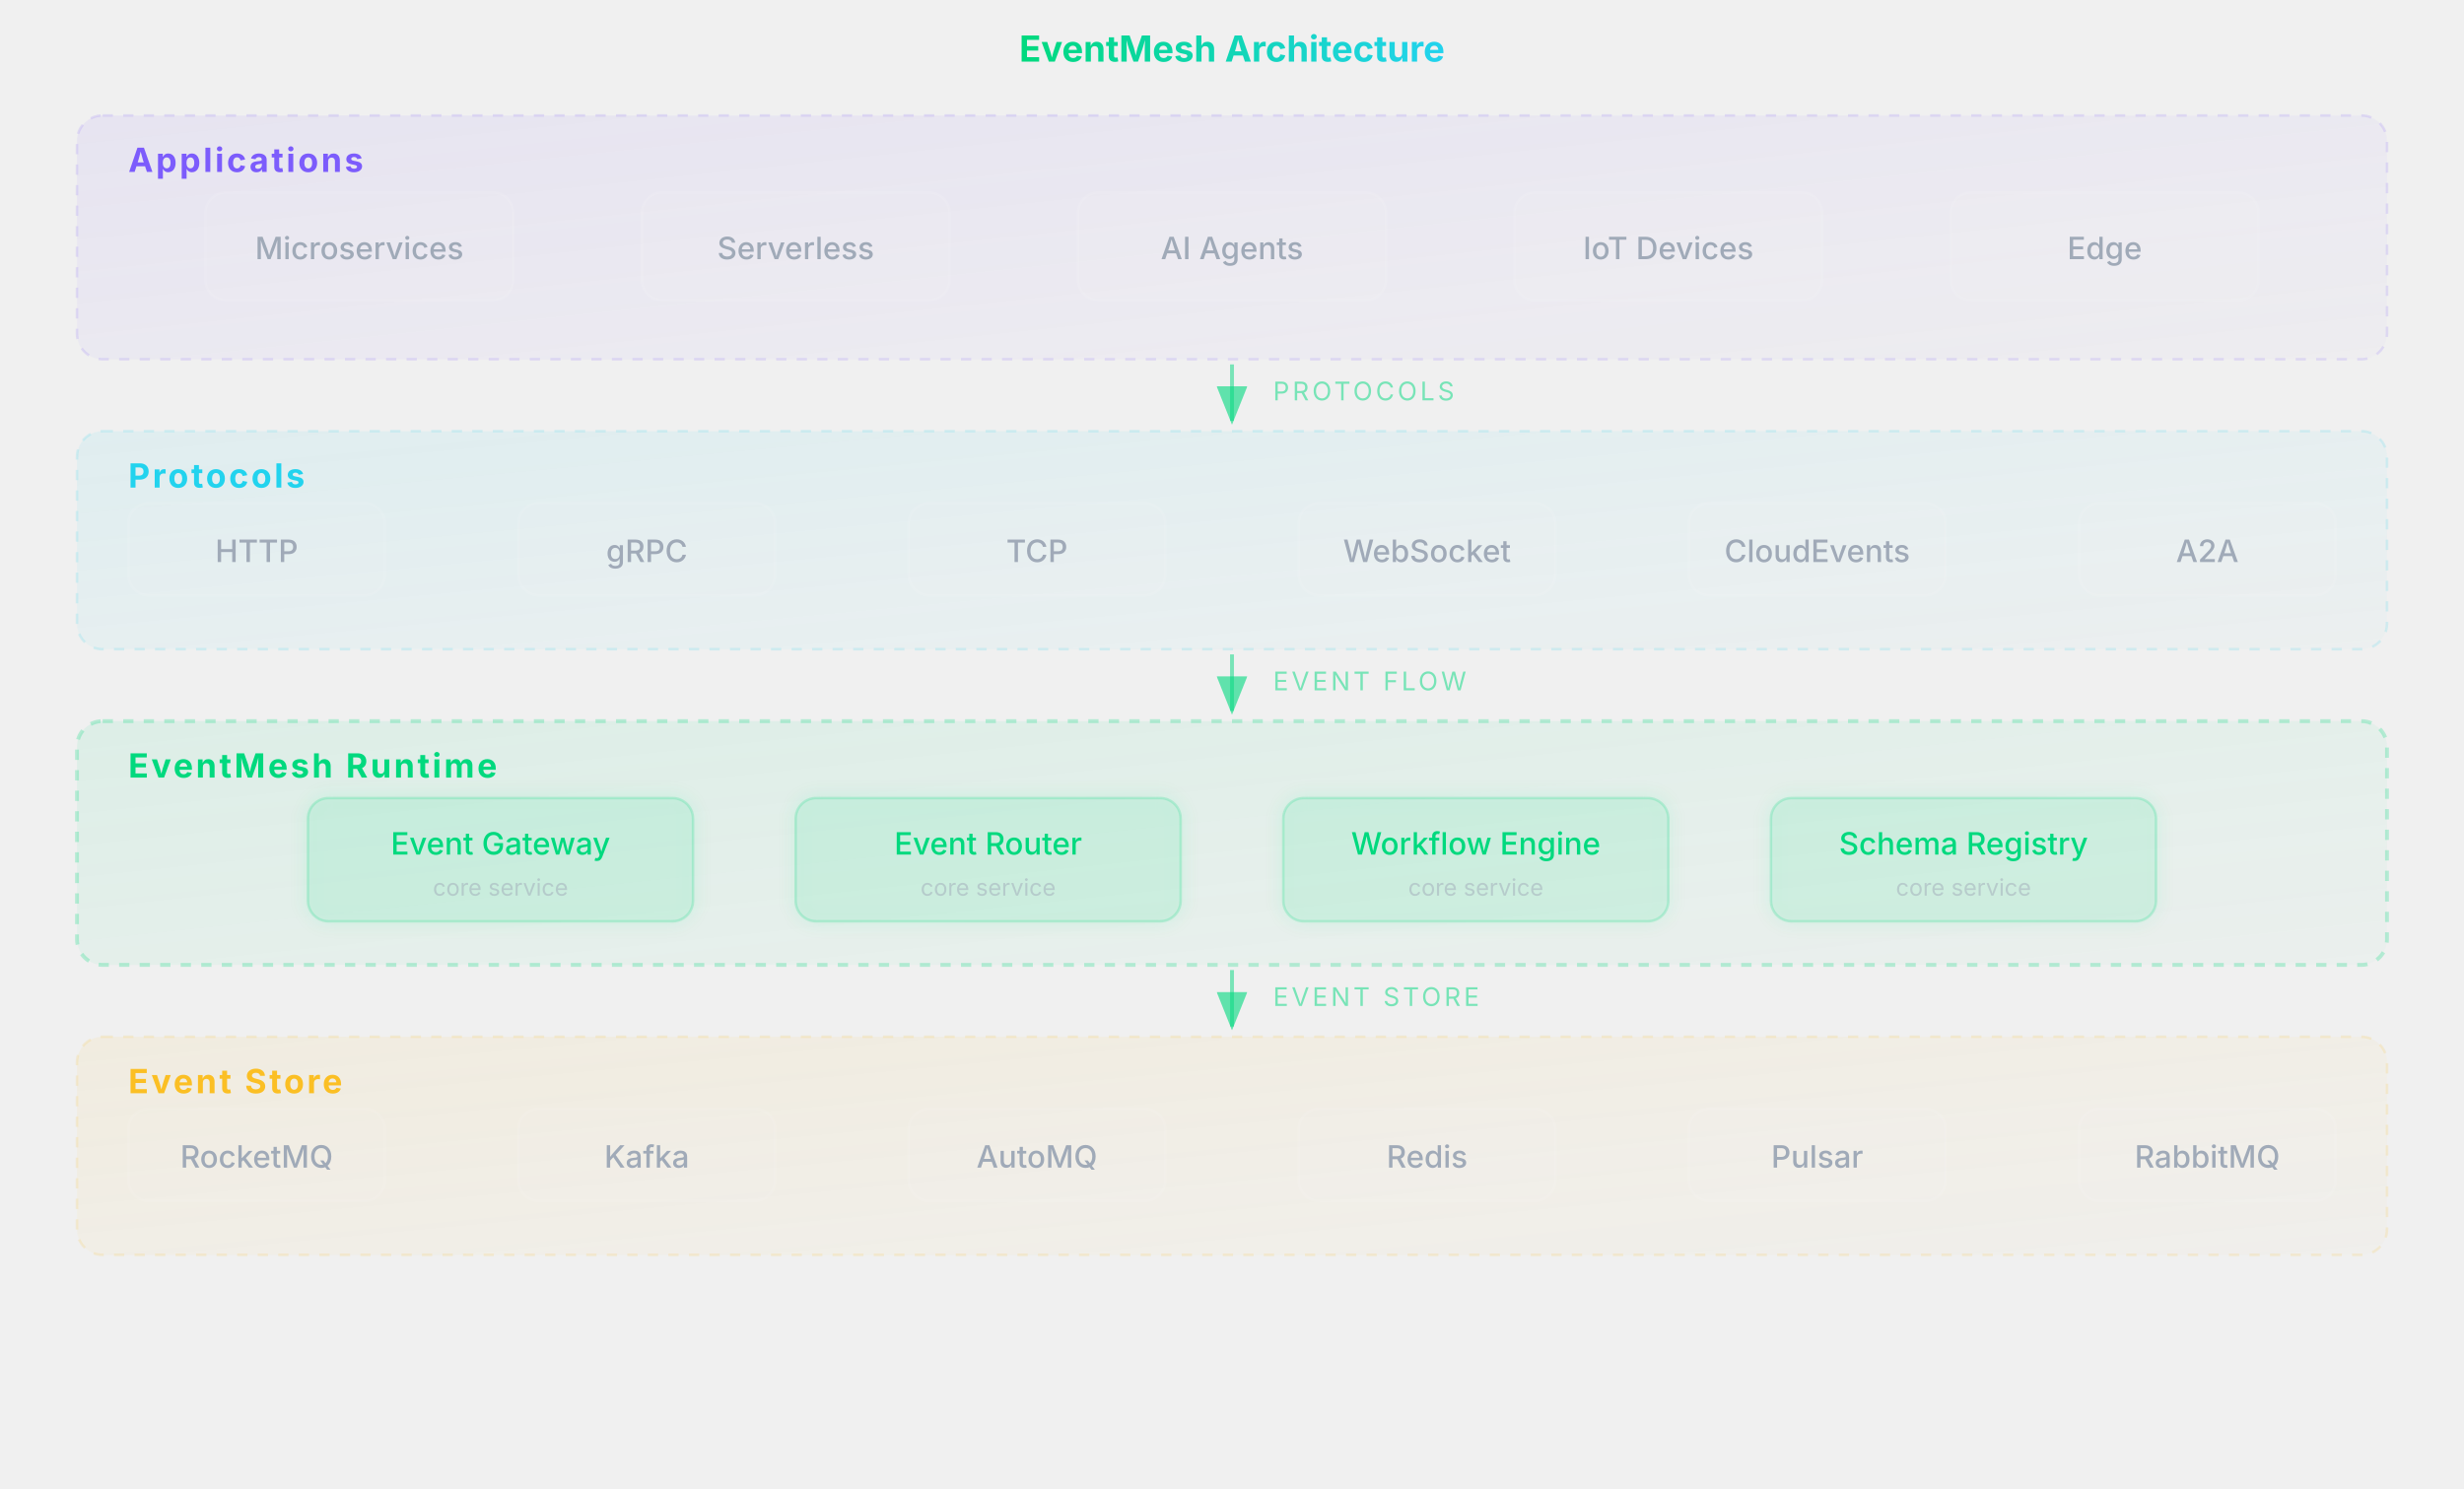
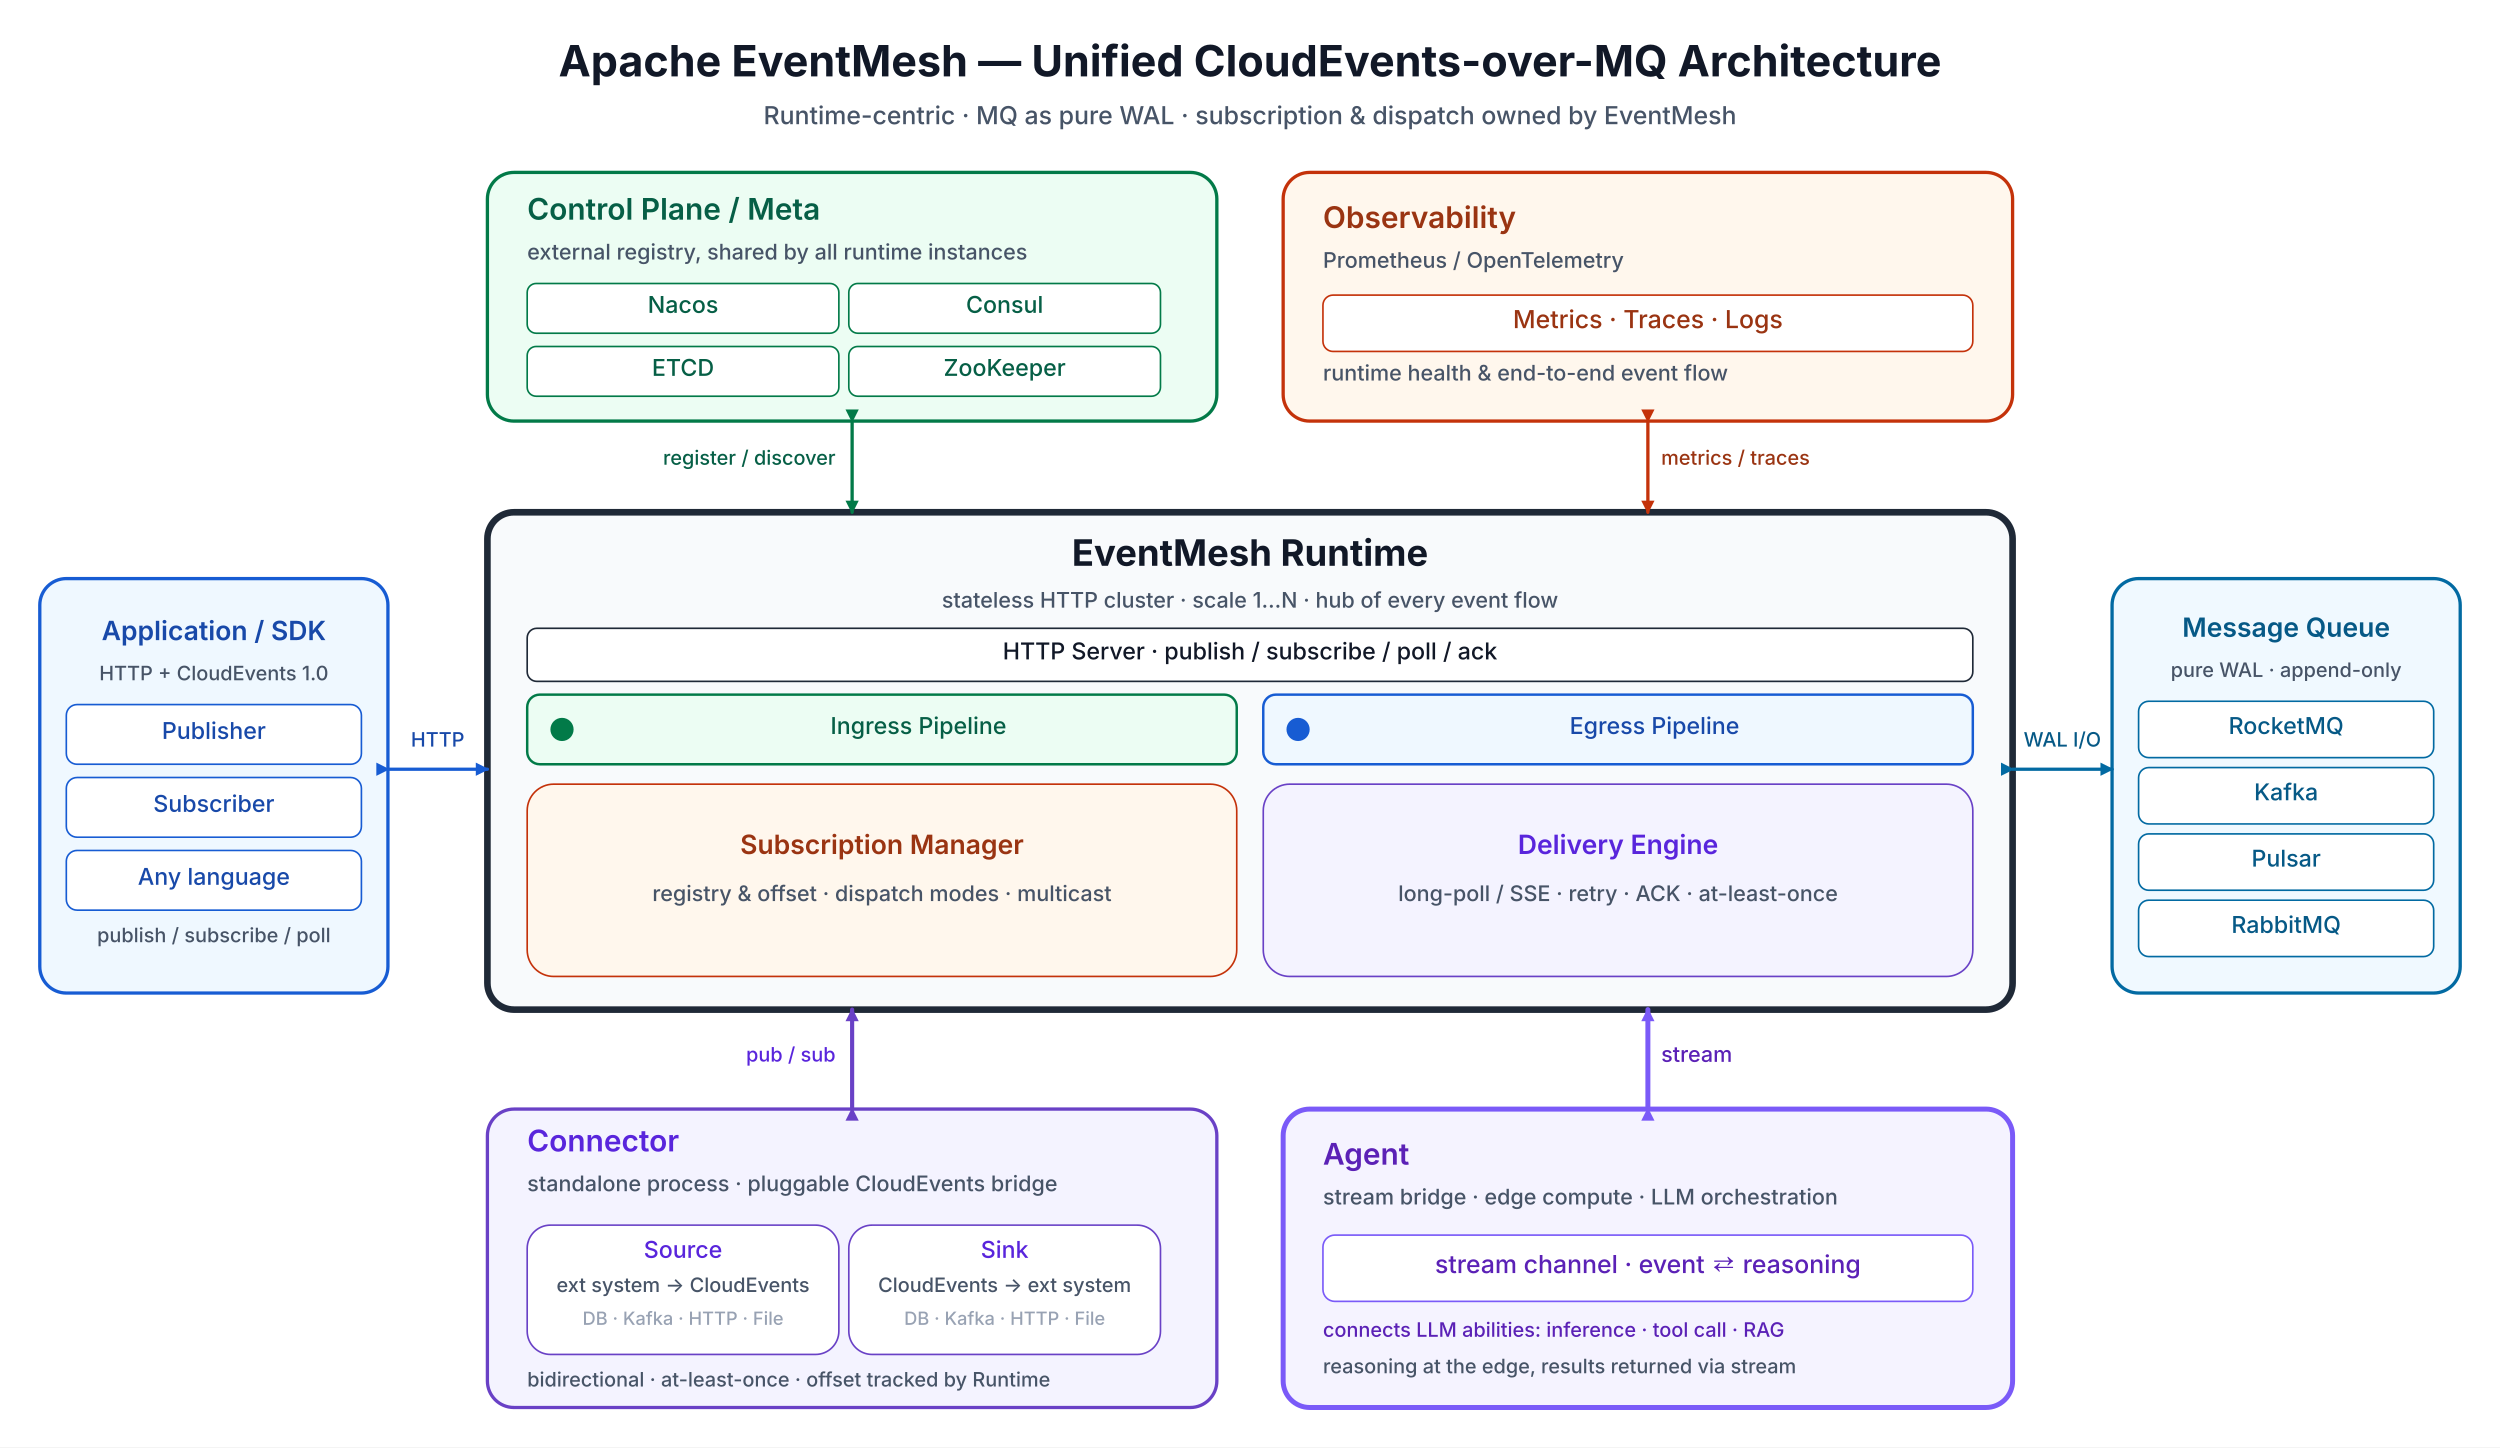
- <svg xmlns="http://www.w3.org/2000/svg" viewBox="0 0 960 580" width="960" height="580">
-   <style>
-     text { font-family: "Inter", -apple-system, "Segoe UI", Roboto, sans-serif; }
-     .layer-label { font-size: 13px; font-weight: 700; letter-spacing: 0.08em; text-transform: uppercase; }
-     .node-label { font-size: 12px; font-weight: 500; }
-     .node-sub { font-size: 9px; }
-     .flow-text { font-size: 10px; letter-spacing: 0.12em; }
-     .title { font-size: 14px; font-weight: 700; }
-   </style>
-   <defs>
-     <linearGradient id="card-glow-green" x1="0%" y1="0%" x2="100%" y2="100%">
-       <stop offset="0%" stop-color="#00D97E" stop-opacity="0.08" />
-       <stop offset="100%" stop-color="#00D97E" stop-opacity="0.02" />
-     </linearGradient>
-     <linearGradient id="card-glow-blue" x1="0%" y1="0%" x2="100%" y2="100%">
-       <stop offset="0%" stop-color="#7C5CFC" stop-opacity="0.08" />
-       <stop offset="100%" stop-color="#7C5CFC" stop-opacity="0.02" />
-     </linearGradient>
-     <linearGradient id="card-glow-cyan" x1="0%" y1="0%" x2="100%" y2="100%">
-       <stop offset="0%" stop-color="#22D3EE" stop-opacity="0.08" />
-       <stop offset="100%" stop-color="#22D3EE" stop-opacity="0.02" />
-     </linearGradient>
-     <linearGradient id="card-glow-amber" x1="0%" y1="0%" x2="100%" y2="100%">
-       <stop offset="0%" stop-color="#FBBF24" stop-opacity="0.08" />
-       <stop offset="100%" stop-color="#FBBF24" stop-opacity="0.02" />
-     </linearGradient>
-     <linearGradient id="grad-text" x1="0%" y1="0%" x2="100%" y2="0%">
-       <stop offset="0%" stop-color="#00D97E" />
-       <stop offset="100%" stop-color="#22D3EE" />
-     </linearGradient>
-     <marker id="arrow-down" markerWidth="10" markerHeight="8" refX="9" refY="4" orient="auto">
-       <path d="M0,0 L10,4 L0,8 Z" fill="#00D97E" opacity="0.6" />
-     </marker>
-     <filter id="soft-glow" x="-30%" y="-30%" width="160%" height="160%">
-       <feGaussianBlur stdDeviation="3" result="blur" />
-       <feMerge>
-         <feMergeNode in="blur" />
-         <feMergeNode in="SourceGraphic" />
-       </feMerge>
-     </filter>
-   </defs>
-   <rect width="960" height="580" fill="none" rx="12" />
-   <text x="480" y="24" text-anchor="middle" class="title" fill="url(#grad-text)">EventMesh Architecture</text>
-   <rect x="30" y="45" width="900" height="95" rx="10" fill="url(#card-glow-blue)" stroke="rgba(124,92,252,0.15)" stroke-width="1" stroke-dasharray="4,4" />
-   <text x="50" y="67" class="layer-label" fill="#7C5CFC">Applications</text>
-   <rect x="80" y="75" width="120" height="42" rx="8" fill="rgba(255,255,255,0.03)" stroke="rgba(255,255,255,0.08)" />
-   <text x="140" y="101" text-anchor="middle" class="node-label" fill="#A0AAB8">Microservices</text>
-   <rect x="250" y="75" width="120" height="42" rx="8" fill="rgba(255,255,255,0.03)" stroke="rgba(255,255,255,0.08)" />
-   <text x="310" y="101" text-anchor="middle" class="node-label" fill="#A0AAB8">Serverless</text>
-   <rect x="420" y="75" width="120" height="42" rx="8" fill="rgba(255,255,255,0.03)" stroke="rgba(255,255,255,0.08)" />
-   <text x="480" y="101" text-anchor="middle" class="node-label" fill="#A0AAB8">AI Agents</text>
-   <rect x="590" y="75" width="120" height="42" rx="8" fill="rgba(255,255,255,0.03)" stroke="rgba(255,255,255,0.08)" />
-   <text x="650" y="101" text-anchor="middle" class="node-label" fill="#A0AAB8">IoT Devices</text>
-   <rect x="760" y="75" width="120" height="42" rx="8" fill="rgba(255,255,255,0.03)" stroke="rgba(255,255,255,0.08)" />
-   <text x="820" y="101" text-anchor="middle" class="node-label" fill="#A0AAB8">Edge</text>
-   <path d="M480,142 L480,164" stroke="#00D97E" stroke-width="1.5" stroke-opacity="0.5" fill="none" marker-end="url(#arrow-down)" />
-   <text x="496" y="156" class="flow-text" fill="rgba(0,217,126,0.5)">PROTOCOLS</text>
-   <rect x="30" y="168" width="900" height="85" rx="10" fill="url(#card-glow-cyan)" stroke="rgba(34,211,238,0.15)" stroke-width="1" stroke-dasharray="4,4" />
-   <text x="50" y="190" class="layer-label" fill="#22D3EE">Protocols</text>
-   <rect x="50" y="196" width="100" height="36" rx="8" fill="rgba(255,255,255,0.03)" stroke="rgba(255,255,255,0.08)" />
-   <text x="100" y="219" text-anchor="middle" class="node-label" fill="#A0AAB8">HTTP</text>
-   <rect x="202" y="196" width="100" height="36" rx="8" fill="rgba(255,255,255,0.03)" stroke="rgba(255,255,255,0.08)" />
-   <text x="252" y="219" text-anchor="middle" class="node-label" fill="#A0AAB8">gRPC</text>
-   <rect x="354" y="196" width="100" height="36" rx="8" fill="rgba(255,255,255,0.03)" stroke="rgba(255,255,255,0.08)" />
-   <text x="404" y="219" text-anchor="middle" class="node-label" fill="#A0AAB8">TCP</text>
-   <rect x="506" y="196" width="100" height="36" rx="8" fill="rgba(255,255,255,0.03)" stroke="rgba(255,255,255,0.08)" />
-   <text x="556" y="219" text-anchor="middle" class="node-label" fill="#A0AAB8">WebSocket</text>
-   <rect x="658" y="196" width="100" height="36" rx="8" fill="rgba(255,255,255,0.03)" stroke="rgba(255,255,255,0.08)" />
-   <text x="708" y="219" text-anchor="middle" class="node-label" fill="#A0AAB8">CloudEvents</text>
-   <rect x="810" y="196" width="100" height="36" rx="8" fill="rgba(255,255,255,0.03)" stroke="rgba(255,255,255,0.08)" />
-   <text x="860" y="219" text-anchor="middle" class="node-label" fill="#A0AAB8">A2A</text>
-   <path d="M480,255 L480,277" stroke="#00D97E" stroke-width="1.5" stroke-opacity="0.5" fill="none" marker-end="url(#arrow-down)" />
-   <text x="496" y="269" class="flow-text" fill="rgba(0,217,126,0.5)">EVENT FLOW</text>
-   <rect x="30" y="281" width="900" height="95" rx="10" fill="url(#card-glow-green)" stroke="rgba(0,217,126,0.25)" stroke-width="1.5" stroke-dasharray="4,4" />
-   <text x="50" y="303" class="layer-label" fill="#00D97E">EventMesh Runtime</text>
-   <rect x="120" y="311" width="150" height="48" rx="8" fill="rgba(0,217,126,0.06)" stroke="rgba(0,217,126,0.2)" filter="url(#soft-glow)" />
-   <text x="195" y="333" text-anchor="middle" class="node-label" fill="#00D97E" font-weight="600">Event Gateway</text>
-   <text x="195" y="349" text-anchor="middle" class="node-sub" fill="rgba(160,170,184,0.5)">core service</text>
-   <rect x="310" y="311" width="150" height="48" rx="8" fill="rgba(0,217,126,0.06)" stroke="rgba(0,217,126,0.2)" filter="url(#soft-glow)" />
-   <text x="385" y="333" text-anchor="middle" class="node-label" fill="#00D97E" font-weight="600">Event Router</text>
-   <text x="385" y="349" text-anchor="middle" class="node-sub" fill="rgba(160,170,184,0.5)">core service</text>
-   <rect x="500" y="311" width="150" height="48" rx="8" fill="rgba(0,217,126,0.06)" stroke="rgba(0,217,126,0.2)" filter="url(#soft-glow)" />
-   <text x="575" y="333" text-anchor="middle" class="node-label" fill="#00D97E" font-weight="600">Workflow Engine</text>
-   <text x="575" y="349" text-anchor="middle" class="node-sub" fill="rgba(160,170,184,0.5)">core service</text>
-   <rect x="690" y="311" width="150" height="48" rx="8" fill="rgba(0,217,126,0.06)" stroke="rgba(0,217,126,0.2)" filter="url(#soft-glow)" />
-   <text x="765" y="333" text-anchor="middle" class="node-label" fill="#00D97E" font-weight="600">Schema Registry</text>
-   <text x="765" y="349" text-anchor="middle" class="node-sub" fill="rgba(160,170,184,0.5)">core service</text>
-   <path d="M480,378 L480,400" stroke="#00D97E" stroke-width="1.5" stroke-opacity="0.5" fill="none" marker-end="url(#arrow-down)" />
-   <text x="496" y="392" class="flow-text" fill="rgba(0,217,126,0.5)">EVENT STORE</text>
-   <rect x="30" y="404" width="900" height="85" rx="10" fill="url(#card-glow-amber)" stroke="rgba(251,191,36,0.15)" stroke-width="1" stroke-dasharray="4,4" />
-   <text x="50" y="426" class="layer-label" fill="#FBBF24">Event Store</text>
-   <rect x="50" y="432" width="100" height="36" rx="8" fill="rgba(255,255,255,0.03)" stroke="rgba(255,255,255,0.08)" />
-   <text x="100" y="455" text-anchor="middle" class="node-label" fill="#A0AAB8">RocketMQ</text>
-   <rect x="202" y="432" width="100" height="36" rx="8" fill="rgba(255,255,255,0.03)" stroke="rgba(255,255,255,0.08)" />
-   <text x="252" y="455" text-anchor="middle" class="node-label" fill="#A0AAB8">Kafka</text>
-   <rect x="354" y="432" width="100" height="36" rx="8" fill="rgba(255,255,255,0.03)" stroke="rgba(255,255,255,0.08)" />
-   <text x="404" y="455" text-anchor="middle" class="node-label" fill="#A0AAB8">AutoMQ</text>
-   <rect x="506" y="432" width="100" height="36" rx="8" fill="rgba(255,255,255,0.03)" stroke="rgba(255,255,255,0.08)" />
-   <text x="556" y="455" text-anchor="middle" class="node-label" fill="#A0AAB8">Redis</text>
-   <rect x="658" y="432" width="100" height="36" rx="8" fill="rgba(255,255,255,0.03)" stroke="rgba(255,255,255,0.08)" />
-   <text x="708" y="455" text-anchor="middle" class="node-label" fill="#A0AAB8">Pulsar</text>
-   <rect x="810" y="432" width="100" height="36" rx="8" fill="rgba(255,255,255,0.03)" stroke="rgba(255,255,255,0.08)" />
-   <text x="860" y="455" text-anchor="middle" class="node-label" fill="#A0AAB8">RabbitMQ</text>
+ <svg xmlns="http://www.w3.org/2000/svg" viewBox="16 11 1508 873" width="1508" height="873" font-family="&quot;Inter&quot;,&quot;Segoe UI&quot;,Roboto,-apple-system,&quot;Helvetica Neue&quot;,Arial,sans-serif">
+   <style>.theme-dark{display:none}@media (prefers-color-scheme: dark){.theme-light{display:none}.theme-dark{display:inline}}</style>
+   <g class="theme-light">
+     <rect x="16" y="11" width="1508" height="873" fill="#FFFFFF" />
+     <defs>
+       <marker id="ah0L" markerWidth="10" markerHeight="10" refX="7" refY="4" orient="auto" markerUnits="userSpaceOnUse">
+         <path d="M0,0 L8,4 L0,8 Z" fill="#026AA2" />
+       </marker>
+       <marker id="ah1L" markerWidth="10" markerHeight="10" refX="7" refY="4" orient="auto" markerUnits="userSpaceOnUse">
+         <path d="M0,0 L8,4 L0,8 Z" fill="#027A48" />
+       </marker>
+       <marker id="ah2L" markerWidth="10" markerHeight="10" refX="7" refY="4" orient="auto" markerUnits="userSpaceOnUse">
+         <path d="M0,0 L8,4 L0,8 Z" fill="#175CD3" />
+       </marker>
+       <marker id="ah3L" markerWidth="10" markerHeight="10" refX="7" refY="4" orient="auto" markerUnits="userSpaceOnUse">
+         <path d="M0,0 L8,4 L0,8 Z" fill="#6941C6" />
+       </marker>
+       <marker id="ah4L" markerWidth="10" markerHeight="10" refX="7" refY="4" orient="auto" markerUnits="userSpaceOnUse">
+         <path d="M0,0 L8,4 L0,8 Z" fill="#7A5AF8" />
+       </marker>
+       <marker id="ah5L" markerWidth="10" markerHeight="10" refX="7" refY="4" orient="auto" markerUnits="userSpaceOnUse">
+         <path d="M0,0 L8,4 L0,8 Z" fill="#C4320A" />
+       </marker>
+     </defs>
+     <rect x="310" y="115" width="440" height="150" rx="16" ry="16" fill="#ECFDF3" stroke="#027A48" stroke-width="2" />
+     <rect x="334" y="182" width="188" height="30" rx="5.4" ry="5.4" fill="#FFFFFF" stroke="#027A48" stroke-width="1" />
+     <rect x="528" y="182" width="188" height="30" rx="5.4" ry="5.4" fill="#FFFFFF" stroke="#027A48" stroke-width="1" />
+     <rect x="334" y="220" width="188" height="30" rx="5.4" ry="5.4" fill="#FFFFFF" stroke="#027A48" stroke-width="1" />
+     <rect x="528" y="220" width="188" height="30" rx="5.4" ry="5.4" fill="#FFFFFF" stroke="#027A48" stroke-width="1" />
+     <rect x="790" y="115" width="440" height="150" rx="16" ry="16" fill="#FFF7ED" stroke="#C4320A" stroke-width="2" />
+     <rect x="814" y="189" width="392" height="34" rx="6.12" ry="6.12" fill="#FFFFFF" stroke="#C4320A" stroke-width="1" />
+     <rect x="310" y="320" width="920" height="300" rx="16" ry="16" fill="#F8FAFC" stroke="#1F2937" stroke-width="4" />
+     <rect x="334" y="390" width="872" height="32" rx="5.76" ry="5.76" fill="#FFFFFF" stroke="#1F2937" stroke-width="1" />
+     <rect x="334" y="430" width="428" height="42" rx="7.56" ry="7.56" fill="#ECFDF3" stroke="#027A48" stroke-width="1.5" />
+     <ellipse cx="355.0" cy="451.0" rx="7.0" ry="7.0" fill="#027A48" stroke="#027A48" stroke-width="0" />
+     <rect x="778" y="430" width="428" height="42" rx="7.56" ry="7.56" fill="#EFF8FF" stroke="#175CD3" stroke-width="1.5" />
+     <ellipse cx="799.0" cy="451.0" rx="7.0" ry="7.0" fill="#175CD3" stroke="#175CD3" stroke-width="0" />
+     <rect x="334" y="484" width="428" height="116" rx="16" ry="16" fill="#FFF7ED" stroke="#C4320A" stroke-width="1" />
+     <rect x="778" y="484" width="428" height="116" rx="16" ry="16" fill="#F4F3FF" stroke="#6941C6" stroke-width="1" />
+     <rect x="40" y="360" width="210" height="250" rx="16" ry="16" fill="#EFF8FF" stroke="#175CD3" stroke-width="2" />
+     <rect x="56" y="436" width="178" height="36" rx="6.48" ry="6.48" fill="#FFFFFF" stroke="#175CD3" stroke-width="1" />
+     <rect x="56" y="480" width="178" height="36" rx="6.48" ry="6.48" fill="#FFFFFF" stroke="#175CD3" stroke-width="1" />
+     <rect x="56" y="524" width="178" height="36" rx="6.48" ry="6.48" fill="#FFFFFF" stroke="#175CD3" stroke-width="1" />
+     <rect x="1290" y="360" width="210" height="250" rx="16" ry="16" fill="#F0F9FF" stroke="#026AA2" stroke-width="2" />
+     <rect x="1306" y="434" width="178" height="34" rx="6.12" ry="6.12" fill="#FFFFFF" stroke="#026AA2" stroke-width="1" />
+     <rect x="1306" y="474" width="178" height="34" rx="6.12" ry="6.12" fill="#FFFFFF" stroke="#026AA2" stroke-width="1" />
+     <rect x="1306" y="514" width="178" height="34" rx="6.12" ry="6.12" fill="#FFFFFF" stroke="#026AA2" stroke-width="1" />
+     <rect x="1306" y="554" width="178" height="34" rx="6.12" ry="6.12" fill="#FFFFFF" stroke="#026AA2" stroke-width="1" />
+     <rect x="310" y="680" width="440" height="180" rx="16" ry="16" fill="#F4F3FF" stroke="#6941C6" stroke-width="2" />
+     <rect x="334" y="750" width="188" height="78" rx="14.04" ry="14.04" fill="#FFFFFF" stroke="#6941C6" stroke-width="1" />
+     <rect x="528" y="750" width="188" height="78" rx="14.04" ry="14.04" fill="#FFFFFF" stroke="#6941C6" stroke-width="1" />
+     <rect x="790" y="680" width="440" height="180" rx="16" ry="16" fill="#F5F3FF" stroke="#7A5AF8" stroke-width="3" />
+     <rect x="814" y="756" width="392" height="40" rx="7.2" ry="7.2" fill="#FFFFFF" stroke="#7A5AF8" stroke-width="1" />
+     <path d="M 530,265 L 530,320" fill="none" stroke="#027A48" stroke-width="2" stroke-linecap="round" stroke-linejoin="round" marker-start="url(#ah1L)" marker-end="url(#ah1L)" />
+     <path d="M 1010,265 L 1010,320" fill="none" stroke="#C4320A" stroke-width="2" stroke-linecap="round" stroke-linejoin="round" marker-start="url(#ah5L)" marker-end="url(#ah5L)" />
+     <path d="M 250,475 L 310,475" fill="none" stroke="#175CD3" stroke-width="2" stroke-linecap="round" stroke-linejoin="round" marker-start="url(#ah2L)" marker-end="url(#ah2L)" />
+     <path d="M 1230,475 L 1290,475" fill="none" stroke="#026AA2" stroke-width="2" stroke-linecap="round" stroke-linejoin="round" marker-start="url(#ah0L)" marker-end="url(#ah0L)" />
+     <path d="M 530,680 L 530,620" fill="none" stroke="#6941C6" stroke-width="2.5" stroke-linecap="round" stroke-linejoin="round" marker-start="url(#ah3L)" marker-end="url(#ah3L)" />
+     <path d="M 1010,680 L 1010,620" fill="none" stroke="#7A5AF8" stroke-width="3" stroke-linecap="round" stroke-linejoin="round" marker-start="url(#ah4L)" marker-end="url(#ah4L)" />
+     <text x="770.0" y="57.07" font-size="26" font-weight="700" fill="#111827" text-anchor="middle">Apache EventMesh — Unified CloudEvents-over-MQ Architecture</text>
+     <text x="770.0" y="85.92" font-size="15" font-weight="500" fill="#475467" text-anchor="middle">Runtime-centric  ·  MQ as pure WAL  ·  subscription &amp; dispatch owned by EventMesh</text>
+     <text x="334" y="143.51" font-size="18" font-weight="600" fill="#065F46" text-anchor="start">Control Plane / Meta</text>
+     <text x="334" y="167.53" font-size="13" font-weight="500" fill="#475467" text-anchor="start">external registry, shared by all runtime instances</text>
+     <text x="428.0" y="199.73" font-size="14" font-weight="500" fill="#065F46" text-anchor="middle">Nacos</text>
+     <text x="622.0" y="199.73" font-size="14" font-weight="500" fill="#065F46" text-anchor="middle">Consul</text>
+     <text x="428.0" y="237.73" font-size="14" font-weight="500" fill="#065F46" text-anchor="middle">ETCD</text>
+     <text x="622.0" y="237.73" font-size="14" font-weight="500" fill="#065F46" text-anchor="middle">ZooKeeper</text>
+     <text x="814" y="148.51" font-size="18" font-weight="600" fill="#9A3412" text-anchor="start">Observability</text>
+     <text x="814" y="172.53" font-size="13" font-weight="500" fill="#475467" text-anchor="start">Prometheus / OpenTelemetry</text>
+     <text x="1010.0" y="208.93" font-size="15" font-weight="500" fill="#9A3412" text-anchor="middle">Metrics   ·   Traces   ·   Logs</text>
+     <text x="814" y="240.53" font-size="13" font-weight="500" fill="#475467" text-anchor="start">runtime health &amp; end-to-end event flow</text>
+     <text x="770.0" y="352.29" font-size="22" font-weight="700" fill="#111827" text-anchor="middle">EventMesh Runtime</text>
+     <text x="770.0" y="377.54" font-size="13" font-weight="500" fill="#475467" text-anchor="middle">stateless HTTP cluster  ·  scale 1…N  ·  hub of every event flow</text>
+     <text x="770.0" y="408.73" font-size="14" font-weight="500" fill="#111827" text-anchor="middle">HTTP Server   ·   publish / subscribe / poll / ack</text>
+     <text x="570.0" y="453.73" font-size="14" font-weight="500" fill="#065F46" text-anchor="middle">Ingress Pipeline</text>
+     <text x="1014.0" y="453.73" font-size="14" font-weight="500" fill="#1849A9" text-anchor="middle">Egress Pipeline</text>
+     <text x="548.0" y="526.12" font-size="16" font-weight="600" fill="#9A3412" text-anchor="middle">Subscription Manager</text>
+     <text x="548.0" y="554.53" font-size="13" font-weight="500" fill="#475467" text-anchor="middle">registry &amp; offset · dispatch modes · multicast</text>
+     <text x="992.0" y="526.12" font-size="16" font-weight="600" fill="#5925DC" text-anchor="middle">Delivery Engine</text>
+     <text x="992.0" y="554.53" font-size="13" font-weight="500" fill="#475467" text-anchor="middle">long-poll / SSE · retry · ACK · at-least-once</text>
+     <text x="145.0" y="397.12" font-size="16" font-weight="600" fill="#1849A9" text-anchor="middle">Application / SDK</text>
+     <text x="145.0" y="421.34" font-size="12" font-weight="500" fill="#475467" text-anchor="middle">HTTP + CloudEvents 1.0</text>
+     <text x="145.0" y="456.73" font-size="14" font-weight="500" fill="#1849A9" text-anchor="middle">Publisher</text>
+     <text x="145.0" y="500.73" font-size="14" font-weight="500" fill="#1849A9" text-anchor="middle">Subscriber</text>
+     <text x="145.0" y="544.73" font-size="14" font-weight="500" fill="#1849A9" text-anchor="middle">Any language</text>
+     <text x="145.0" y="579.34" font-size="12" font-weight="500" fill="#475467" text-anchor="middle">publish / subscribe / poll</text>
+     <text x="1395.0" y="395.12" font-size="16" font-weight="600" fill="#065986" text-anchor="middle">Message Queue</text>
+     <text x="1395.0" y="419.34" font-size="12" font-weight="500" fill="#475467" text-anchor="middle">pure WAL · append-only</text>
+     <text x="1395.0" y="453.73" font-size="14" font-weight="500" fill="#065986" text-anchor="middle">RocketMQ</text>
+     <text x="1395.0" y="493.73" font-size="14" font-weight="500" fill="#065986" text-anchor="middle">Kafka</text>
+     <text x="1395.0" y="533.73" font-size="14" font-weight="500" fill="#065986" text-anchor="middle">Pulsar</text>
+     <text x="1395.0" y="573.73" font-size="14" font-weight="500" fill="#065986" text-anchor="middle">RabbitMQ</text>
+     <text x="334" y="705.51" font-size="18" font-weight="600" fill="#5925DC" text-anchor="start">Connector</text>
+     <text x="334" y="729.53" font-size="13" font-weight="500" fill="#475467" text-anchor="start">standalone process · pluggable CloudEvents bridge</text>
+     <text x="428.0" y="769.73" font-size="14" font-weight="500" fill="#5925DC" text-anchor="middle">Source</text>
+     <text x="428.0" y="790.34" font-size="12" font-weight="500" fill="#475467" text-anchor="middle">ext system → CloudEvents</text>
+     <text x="428.0" y="810.14" font-size="11" font-weight="500" fill="#98A2B3" text-anchor="middle">DB · Kafka · HTTP · File</text>
+     <text x="622.0" y="769.73" font-size="14" font-weight="500" fill="#5925DC" text-anchor="middle">Sink</text>
+     <text x="622.0" y="790.34" font-size="12" font-weight="500" fill="#475467" text-anchor="middle">CloudEvents → ext system</text>
+     <text x="622.0" y="810.14" font-size="11" font-weight="500" fill="#98A2B3" text-anchor="middle">DB · Kafka · HTTP · File</text>
+     <text x="334" y="847.34" font-size="12" font-weight="500" fill="#475467" text-anchor="start">bidirectional · at-least-once · offset tracked by Runtime</text>
+     <text x="814" y="713.51" font-size="18" font-weight="600" fill="#5B21B6" text-anchor="start">Agent</text>
+     <text x="814" y="737.53" font-size="13" font-weight="500" fill="#475467" text-anchor="start">stream bridge · edge compute · LLM orchestration</text>
+     <text x="1010.0" y="778.92" font-size="15" font-weight="500" fill="#5B21B6" text-anchor="middle">stream channel  ·  event ⇄ reasoning</text>
+     <text x="814" y="817.34" font-size="12" font-weight="500" fill="#5B21B6" text-anchor="start">connects LLM abilities: inference · tool call · RAG</text>
+     <text x="814" y="839.34" font-size="12" font-weight="500" fill="#475467" text-anchor="start">reasoning at the edge, results returned via stream</text>
+     <text x="520" y="291.34" font-size="12" font-weight="500" fill="#065F46" text-anchor="end">register / discover</text>
+     <text x="1018" y="291.34" font-size="12" font-weight="500" fill="#9A3412" text-anchor="start">metrics / traces</text>
+     <text x="280.0" y="461.34" font-size="12" font-weight="500" fill="#1849A9" text-anchor="middle">HTTP</text>
+     <text x="1260.0" y="461.34" font-size="12" font-weight="500" fill="#065986" text-anchor="middle">WAL I/O</text>
+     <text x="520" y="651.34" font-size="12" font-weight="500" fill="#5925DC" text-anchor="end">pub / sub</text>
+     <text x="1018" y="651.53" font-size="13" font-weight="500" fill="#5B21B6" text-anchor="start">stream</text>
+   </g>
+   <g class="theme-dark">
+     <rect x="16" y="11" width="1508" height="873" fill="#0d1526" />
+     <defs>
+       <marker id="ah0D" markerWidth="10" markerHeight="10" refX="7" refY="4" orient="auto" markerUnits="userSpaceOnUse">
+         <path d="M0,0 L8,4 L0,8 Z" fill="#5b6b8c" />
+       </marker>
+       <marker id="ah1D" markerWidth="10" markerHeight="10" refX="7" refY="4" orient="auto" markerUnits="userSpaceOnUse">
+         <path d="M0,0 L8,4 L0,8 Z" fill="#04F38F" />
+       </marker>
+       <marker id="ah2D" markerWidth="10" markerHeight="10" refX="7" refY="4" orient="auto" markerUnits="userSpaceOnUse">
+         <path d="M0,0 L8,4 L0,8 Z" fill="#5b6b8c" />
+       </marker>
+       <marker id="ah3D" markerWidth="10" markerHeight="10" refX="7" refY="4" orient="auto" markerUnits="userSpaceOnUse">
+         <path d="M0,0 L8,4 L0,8 Z" fill="#5b6b8c" />
+       </marker>
+       <marker id="ah4D" markerWidth="10" markerHeight="10" refX="7" refY="4" orient="auto" markerUnits="userSpaceOnUse">
+         <path d="M0,0 L8,4 L0,8 Z" fill="#4B20F6" />
+       </marker>
+       <marker id="ah5D" markerWidth="10" markerHeight="10" refX="7" refY="4" orient="auto" markerUnits="userSpaceOnUse">
+         <path d="M0,0 L8,4 L0,8 Z" fill="#5b6b8c" />
+       </marker>
+     </defs>
+     <rect x="310" y="115" width="440" height="150" rx="16" ry="16" fill="#134427" stroke="#04F38F" stroke-width="2" />
+     <rect x="334" y="182" width="188" height="30" rx="5.4" ry="5.4" fill="#182238" stroke="#04F38F" stroke-width="1" />
+     <rect x="528" y="182" width="188" height="30" rx="5.4" ry="5.4" fill="#182238" stroke="#04F38F" stroke-width="1" />
+     <rect x="334" y="220" width="188" height="30" rx="5.4" ry="5.4" fill="#182238" stroke="#04F38F" stroke-width="1" />
+     <rect x="528" y="220" width="188" height="30" rx="5.4" ry="5.4" fill="#182238" stroke="#04F38F" stroke-width="1" />
+     <rect x="790" y="115" width="440" height="150" rx="16" ry="16" fill="#4A2F0D" stroke="#5b6b8c" stroke-width="2" />
+     <rect x="814" y="189" width="392" height="34" rx="6.12" ry="6.12" fill="#182238" stroke="#5b6b8c" stroke-width="1" />
+     <rect x="310" y="320" width="920" height="300" rx="16" ry="16" fill="#1F2B37" stroke="#5b6b8c" stroke-width="4" />
+     <rect x="334" y="390" width="872" height="32" rx="5.76" ry="5.76" fill="#182238" stroke="#5b6b8c" stroke-width="1" />
+     <rect x="334" y="430" width="428" height="42" rx="7.56" ry="7.56" fill="#134427" stroke="#04F38F" stroke-width="1.5" />
+     <ellipse cx="355.0" cy="451.0" rx="7.0" ry="7.0" fill="#04F38F" stroke="#04F38F" stroke-width="0" />
+     <rect x="778" y="430" width="428" height="42" rx="7.56" ry="7.56" fill="#0D2F4A" stroke="#5b6b8c" stroke-width="1.5" />
+     <ellipse cx="799.0" cy="451.0" rx="7.0" ry="7.0" fill="#5b6b8c" stroke="#5b6b8c" stroke-width="0" />
+     <rect x="334" y="484" width="428" height="116" rx="16" ry="16" fill="#4A2F0D" stroke="#5b6b8c" stroke-width="1" />
+     <rect x="778" y="484" width="428" height="116" rx="16" ry="16" fill="#120D4A" stroke="#5b6b8c" stroke-width="1" />
+     <rect x="40" y="360" width="210" height="250" rx="16" ry="16" fill="#0D2F4A" stroke="#5b6b8c" stroke-width="2" />
+     <rect x="56" y="436" width="178" height="36" rx="6.48" ry="6.48" fill="#182238" stroke="#5b6b8c" stroke-width="1" />
+     <rect x="56" y="480" width="178" height="36" rx="6.48" ry="6.48" fill="#182238" stroke="#5b6b8c" stroke-width="1" />
+     <rect x="56" y="524" width="178" height="36" rx="6.48" ry="6.48" fill="#182238" stroke="#5b6b8c" stroke-width="1" />
+     <rect x="1290" y="360" width="210" height="250" rx="16" ry="16" fill="#0D314A" stroke="#5b6b8c" stroke-width="2" />
+     <rect x="1306" y="434" width="178" height="34" rx="6.12" ry="6.12" fill="#182238" stroke="#5b6b8c" stroke-width="1" />
+     <rect x="1306" y="474" width="178" height="34" rx="6.12" ry="6.12" fill="#182238" stroke="#5b6b8c" stroke-width="1" />
+     <rect x="1306" y="514" width="178" height="34" rx="6.12" ry="6.12" fill="#182238" stroke="#5b6b8c" stroke-width="1" />
+     <rect x="1306" y="554" width="178" height="34" rx="6.12" ry="6.12" fill="#182238" stroke="#5b6b8c" stroke-width="1" />
+     <rect x="310" y="680" width="440" height="180" rx="16" ry="16" fill="#120D4A" stroke="#5b6b8c" stroke-width="2" />
+     <rect x="334" y="750" width="188" height="78" rx="14.04" ry="14.04" fill="#182238" stroke="#5b6b8c" stroke-width="1" />
+     <rect x="528" y="750" width="188" height="78" rx="14.04" ry="14.04" fill="#182238" stroke="#5b6b8c" stroke-width="1" />
+     <rect x="790" y="680" width="440" height="180" rx="16" ry="16" fill="#170D4A" stroke="#4B20F6" stroke-width="3" />
+     <rect x="814" y="756" width="392" height="40" rx="7.2" ry="7.2" fill="#182238" stroke="#4B20F6" stroke-width="1" />
+     <path d="M 530,265 L 530,320" fill="none" stroke="#04F38F" stroke-width="2" stroke-linecap="round" stroke-linejoin="round" marker-start="url(#ah1D)" marker-end="url(#ah1D)" />
+     <path d="M 1010,265 L 1010,320" fill="none" stroke="#5b6b8c" stroke-width="2" stroke-linecap="round" stroke-linejoin="round" marker-start="url(#ah5D)" marker-end="url(#ah5D)" />
+     <path d="M 250,475 L 310,475" fill="none" stroke="#5b6b8c" stroke-width="2" stroke-linecap="round" stroke-linejoin="round" marker-start="url(#ah2D)" marker-end="url(#ah2D)" />
+     <path d="M 1230,475 L 1290,475" fill="none" stroke="#5b6b8c" stroke-width="2" stroke-linecap="round" stroke-linejoin="round" marker-start="url(#ah0D)" marker-end="url(#ah0D)" />
+     <path d="M 530,680 L 530,620" fill="none" stroke="#5b6b8c" stroke-width="2.5" stroke-linecap="round" stroke-linejoin="round" marker-start="url(#ah3D)" marker-end="url(#ah3D)" />
+     <path d="M 1010,680 L 1010,620" fill="none" stroke="#4B20F6" stroke-width="3" stroke-linecap="round" stroke-linejoin="round" marker-start="url(#ah4D)" marker-end="url(#ah4D)" />
+     <text x="770.0" y="57.07" font-size="26" font-weight="700" fill="#e8edf7" text-anchor="middle">Apache EventMesh — Unified CloudEvents-over-MQ Architecture</text>
+     <text x="770.0" y="85.92" font-size="15" font-weight="500" fill="#8D9CB2" text-anchor="middle">Runtime-centric  ·  MQ as pure WAL  ·  subscription &amp; dispatch owned by EventMesh</text>
+     <text x="334" y="143.51" font-size="18" font-weight="600" fill="#36F7C1" text-anchor="start">Control Plane / Meta</text>
+     <text x="334" y="167.53" font-size="13" font-weight="500" fill="#8D9CB2" text-anchor="start">external registry, shared by all runtime instances</text>
+     <text x="428.0" y="199.73" font-size="14" font-weight="500" fill="#36F7C1" text-anchor="middle">Nacos</text>
+     <text x="622.0" y="199.73" font-size="14" font-weight="500" fill="#36F7C1" text-anchor="middle">Consul</text>
+     <text x="428.0" y="237.73" font-size="14" font-weight="500" fill="#36F7C1" text-anchor="middle">ETCD</text>
+     <text x="622.0" y="237.73" font-size="14" font-weight="500" fill="#36F7C1" text-anchor="middle">ZooKeeper</text>
+     <text x="814" y="148.51" font-size="18" font-weight="600" fill="#ED673B" text-anchor="start">Observability</text>
+     <text x="814" y="172.53" font-size="13" font-weight="500" fill="#8D9CB2" text-anchor="start">Prometheus / OpenTelemetry</text>
+     <text x="1010.0" y="208.93" font-size="15" font-weight="500" fill="#ED673B" text-anchor="middle">Metrics   ·   Traces   ·   Logs</text>
+     <text x="814" y="240.53" font-size="13" font-weight="500" fill="#8D9CB2" text-anchor="start">runtime health &amp; end-to-end event flow</text>
+     <text x="770.0" y="352.29" font-size="22" font-weight="700" fill="#e8edf7" text-anchor="middle">EventMesh Runtime</text>
+     <text x="770.0" y="377.54" font-size="13" font-weight="500" fill="#8D9CB2" text-anchor="middle">stateless HTTP cluster  ·  scale 1…N  ·  hub of every event flow</text>
+     <text x="770.0" y="408.73" font-size="14" font-weight="500" fill="#e8edf7" text-anchor="middle">HTTP Server   ·   publish / subscribe / poll / ack</text>
+     <text x="570.0" y="453.73" font-size="14" font-weight="500" fill="#36F7C1" text-anchor="middle">Ingress Pipeline</text>
+     <text x="1014.0" y="453.73" font-size="14" font-weight="500" fill="#3C76E8" text-anchor="middle">Egress Pipeline</text>
+     <text x="548.0" y="526.12" font-size="16" font-weight="600" fill="#ED673B" text-anchor="middle">Subscription Manager</text>
+     <text x="548.0" y="554.53" font-size="13" font-weight="500" fill="#8D9CB2" text-anchor="middle">registry &amp; offset · dispatch modes · multicast</text>
+     <text x="992.0" y="526.12" font-size="16" font-weight="600" fill="#6331E3" text-anchor="middle">Delivery Engine</text>
+     <text x="992.0" y="554.53" font-size="13" font-weight="500" fill="#8D9CB2" text-anchor="middle">long-poll / SSE · retry · ACK · at-least-once</text>
+     <text x="145.0" y="397.12" font-size="16" font-weight="600" fill="#3C76E8" text-anchor="middle">Application / SDK</text>
+     <text x="145.0" y="421.34" font-size="12" font-weight="500" fill="#8D9CB2" text-anchor="middle">HTTP + CloudEvents 1.0</text>
+     <text x="145.0" y="456.73" font-size="14" font-weight="500" fill="#3C76E8" text-anchor="middle">Publisher</text>
+     <text x="145.0" y="500.73" font-size="14" font-weight="500" fill="#3C76E8" text-anchor="middle">Subscriber</text>
+     <text x="145.0" y="544.73" font-size="14" font-weight="500" fill="#3C76E8" text-anchor="middle">Any language</text>
+     <text x="145.0" y="579.34" font-size="12" font-weight="500" fill="#8D9CB2" text-anchor="middle">publish / subscribe / poll</text>
+     <text x="1395.0" y="395.12" font-size="16" font-weight="600" fill="#33B5FB" text-anchor="middle">Message Queue</text>
+     <text x="1395.0" y="419.34" font-size="12" font-weight="500" fill="#8D9CB2" text-anchor="middle">pure WAL · append-only</text>
+     <text x="1395.0" y="453.73" font-size="14" font-weight="500" fill="#33B5FB" text-anchor="middle">RocketMQ</text>
+     <text x="1395.0" y="493.73" font-size="14" font-weight="500" fill="#33B5FB" text-anchor="middle">Kafka</text>
+     <text x="1395.0" y="533.73" font-size="14" font-weight="500" fill="#33B5FB" text-anchor="middle">Pulsar</text>
+     <text x="1395.0" y="573.73" font-size="14" font-weight="500" fill="#33B5FB" text-anchor="middle">RabbitMQ</text>
+     <text x="334" y="705.51" font-size="18" font-weight="600" fill="#6331E3" text-anchor="start">Connector</text>
+     <text x="334" y="729.53" font-size="13" font-weight="500" fill="#8D9CB2" text-anchor="start">standalone process · pluggable CloudEvents bridge</text>
+     <text x="428.0" y="769.73" font-size="14" font-weight="500" fill="#6331E3" text-anchor="middle">Source</text>
+     <text x="428.0" y="790.34" font-size="12" font-weight="500" fill="#8D9CB2" text-anchor="middle">ext system → CloudEvents</text>
+     <text x="428.0" y="810.14" font-size="11" font-weight="500" fill="#ACB5C3" text-anchor="middle">DB · Kafka · HTTP · File</text>
+     <text x="622.0" y="769.73" font-size="14" font-weight="500" fill="#6331E3" text-anchor="middle">Sink</text>
+     <text x="622.0" y="790.34" font-size="12" font-weight="500" fill="#8D9CB2" text-anchor="middle">CloudEvents → ext system</text>
+     <text x="622.0" y="810.14" font-size="11" font-weight="500" fill="#ACB5C3" text-anchor="middle">DB · Kafka · HTTP · File</text>
+     <text x="334" y="847.34" font-size="12" font-weight="500" fill="#8D9CB2" text-anchor="start">bidirectional · at-least-once · offset tracked by Runtime</text>
+     <text x="814" y="713.51" font-size="18" font-weight="600" fill="#e8edf7" text-anchor="start">Agent</text>
+     <text x="814" y="737.53" font-size="13" font-weight="500" fill="#8D9CB2" text-anchor="start">stream bridge · edge compute · LLM orchestration</text>
+     <text x="1010.0" y="778.92" font-size="15" font-weight="500" fill="#e8edf7" text-anchor="middle">stream channel  ·  event ⇄ reasoning</text>
+     <text x="814" y="817.34" font-size="12" font-weight="500" fill="#e8edf7" text-anchor="start">connects LLM abilities: inference · tool call · RAG</text>
+     <text x="814" y="839.34" font-size="12" font-weight="500" fill="#8D9CB2" text-anchor="start">reasoning at the edge, results returned via stream</text>
+     <text x="520" y="291.34" font-size="12" font-weight="500" fill="#36F7C1" text-anchor="end">register / discover</text>
+     <text x="1018" y="291.34" font-size="12" font-weight="500" fill="#ED673B" text-anchor="start">metrics / traces</text>
+     <text x="280.0" y="461.34" font-size="12" font-weight="500" fill="#3C76E8" text-anchor="middle">HTTP</text>
+     <text x="1260.0" y="461.34" font-size="12" font-weight="500" fill="#33B5FB" text-anchor="middle">WAL I/O</text>
+     <text x="520" y="651.34" font-size="12" font-weight="500" fill="#6331E3" text-anchor="end">pub / sub</text>
+     <text x="1018" y="651.53" font-size="13" font-weight="500" fill="#e8edf7" text-anchor="start">stream</text>
+   </g>
</svg>
